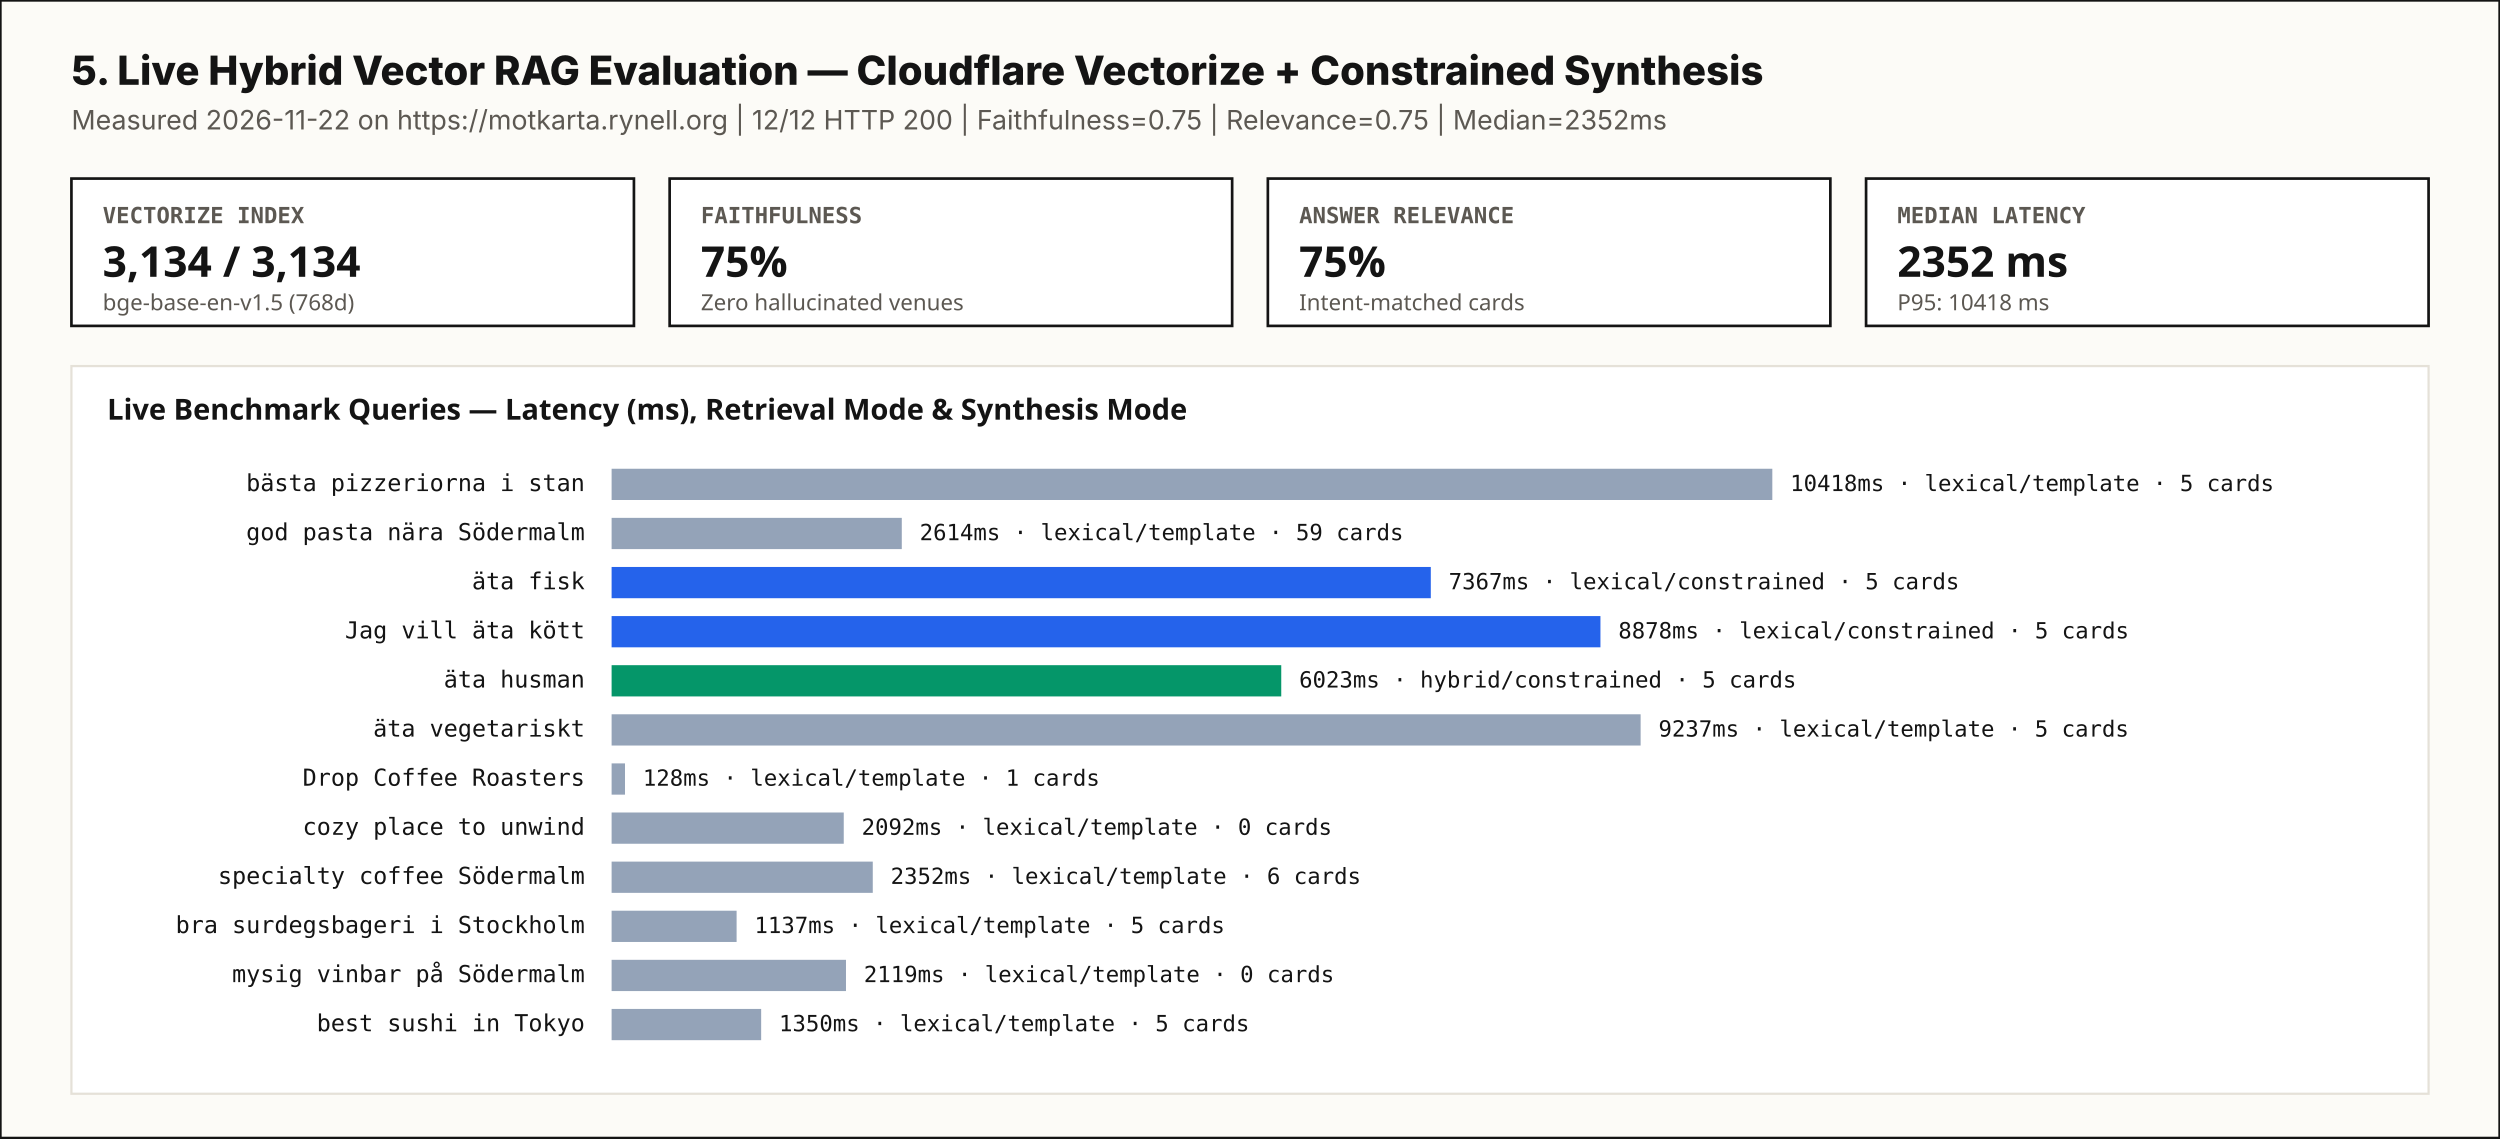
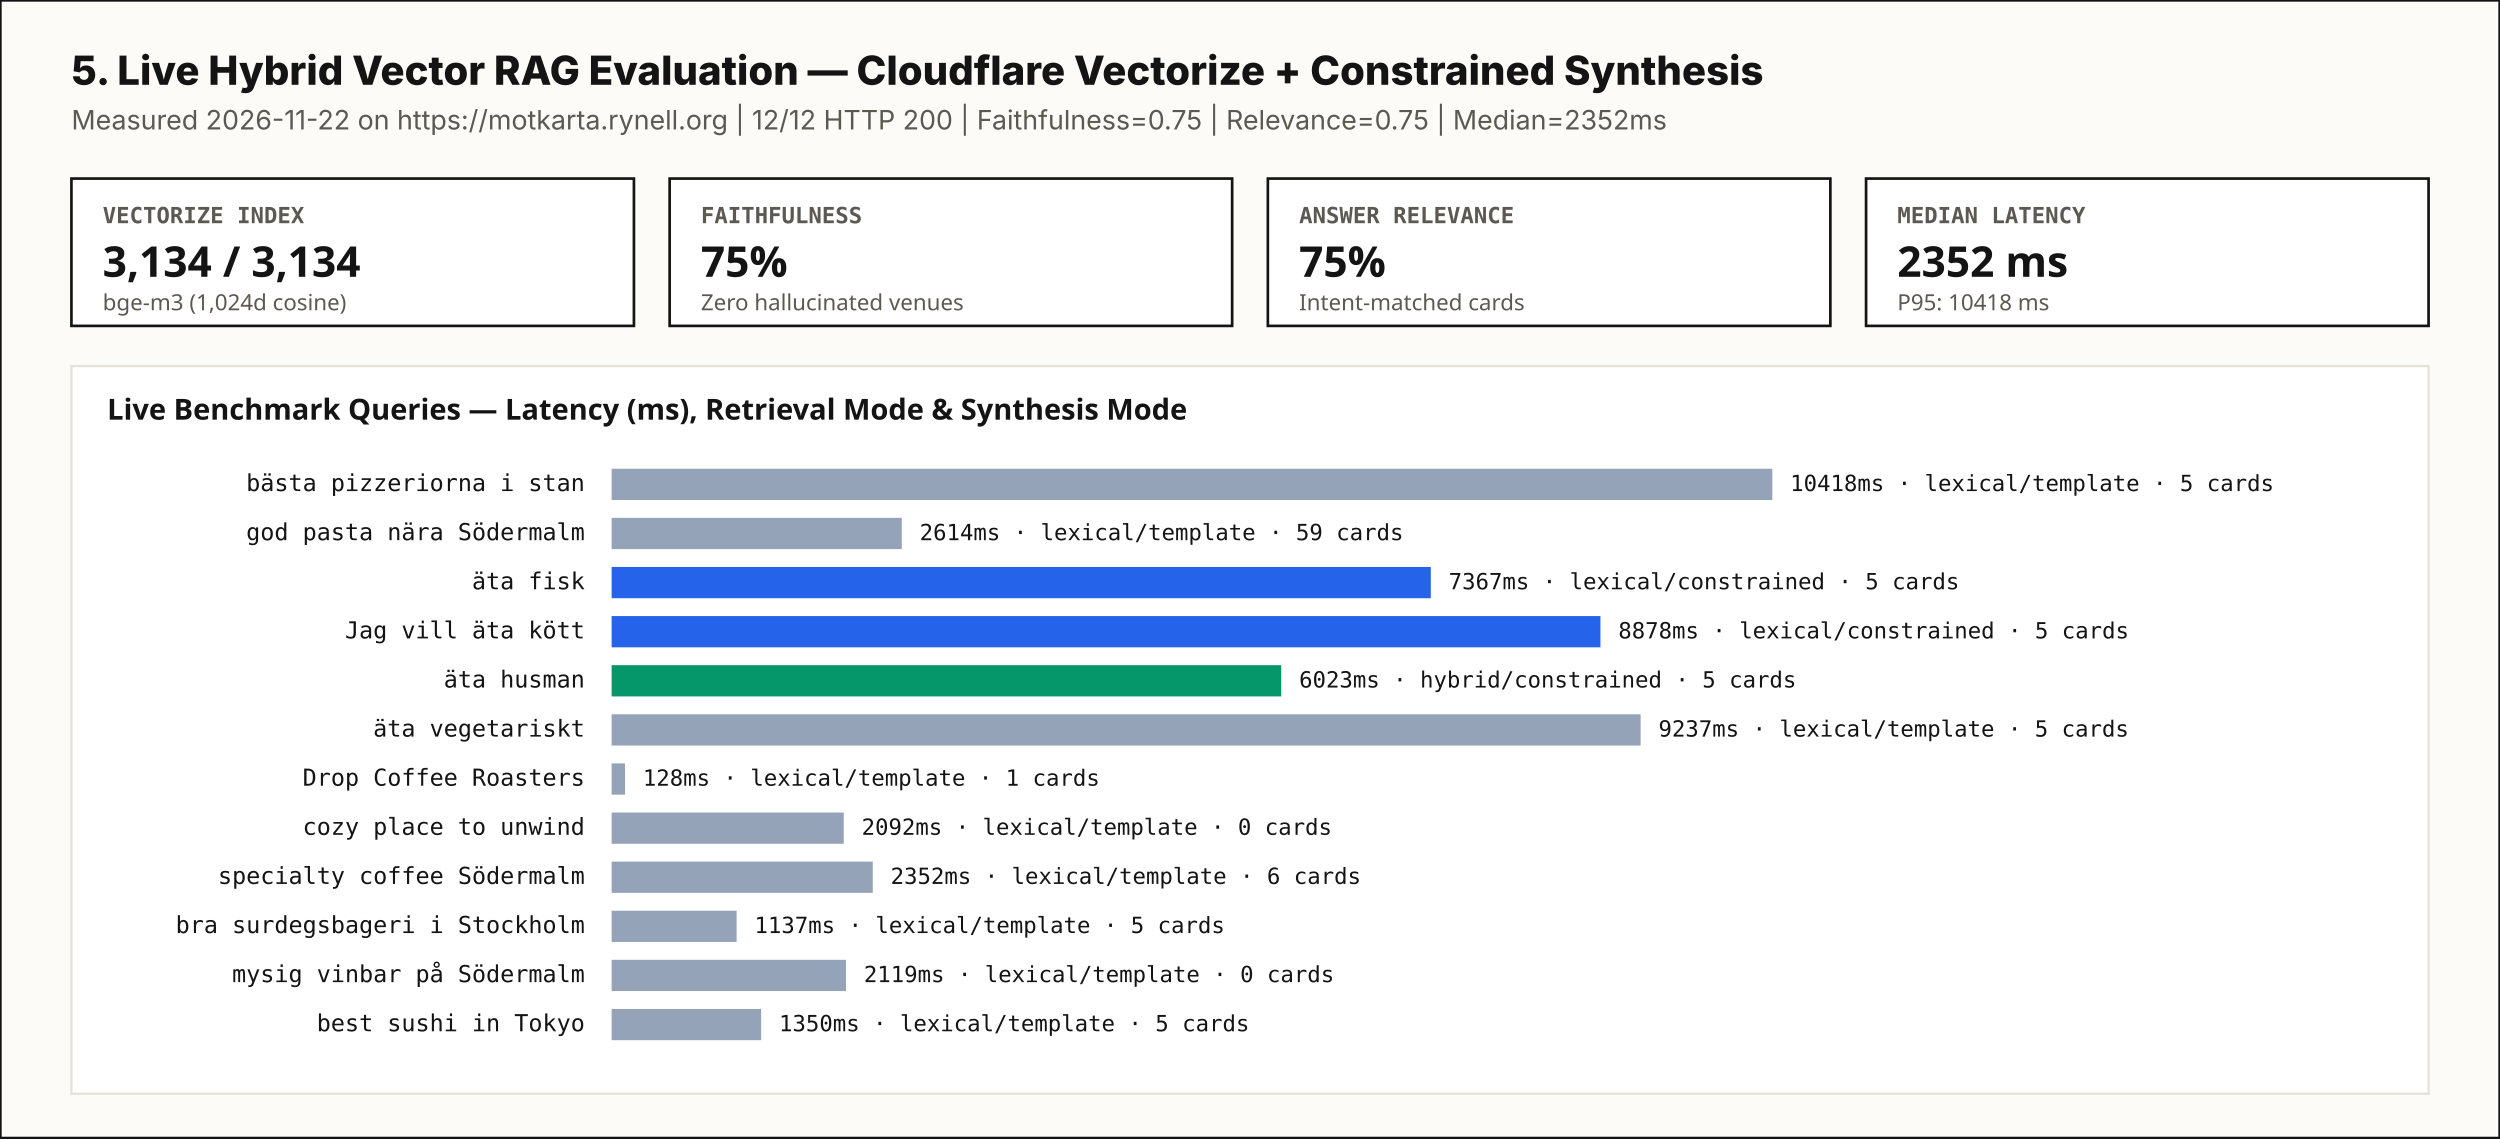
<svg xmlns="http://www.w3.org/2000/svg" viewBox="0 0 1120 510" width="1120" height="510" role="img" aria-label="5. Live Hybrid Vector RAG Evaluation — Cloudflare Vectorize + Constrained Synthesis">
  <rect width="1120" height="510" fill="#FCFBF7" stroke="#141414" stroke-width="1.5" />
  <text x="32" y="38" font-family="ui-sans-serif, system-ui, -apple-system, sans-serif" font-size="18" font-weight="800" fill="#141414">5. Live Hybrid Vector RAG Evaluation — Cloudflare Vectorize + Constrained Synthesis</text>
  <text x="32" y="58" font-family="ui-sans-serif, system-ui, -apple-system, sans-serif" font-size="12" fill="#5C5852">Measured 2026-11-22 on https://motkarta.rynell.org | 12/12 HTTP 200 | Faithfulness=0.75 | Relevance=0.75 | Median=2352ms</text>
  <rect x="32" y="80" width="252" height="66" fill="#FFFFFF" stroke="#141414" stroke-width="1.2" />
  <text x="46" y="100" font-family="ui-monospace, monospace" font-size="10" font-weight="700" fill="#5C5852">VECTORIZE INDEX</text>
  <text x="46" y="124" font-family="ui-sans-serif, sans-serif" font-size="19" font-weight="800" fill="#141414">3,134 / 3,134</text>
-   <text x="46" y="139" font-family="ui-sans-serif, sans-serif" font-size="10" fill="#5C5852">bge-base-en-v1.5 (768d)</text>
+   <text x="46" y="139" font-family="ui-sans-serif, sans-serif" font-size="10" fill="#5C5852">bge-m3 (1,024d cosine)</text>
  <rect x="300" y="80" width="252" height="66" fill="#FFFFFF" stroke="#141414" stroke-width="1.2" />
  <text x="314" y="100" font-family="ui-monospace, monospace" font-size="10" font-weight="700" fill="#5C5852">FAITHFULNESS</text>
  <text x="314" y="124" font-family="ui-sans-serif, sans-serif" font-size="19" font-weight="800" fill="#141414">75%</text>
  <text x="314" y="139" font-family="ui-sans-serif, sans-serif" font-size="10" fill="#5C5852">Zero hallucinated venues</text>
  <rect x="568" y="80" width="252" height="66" fill="#FFFFFF" stroke="#141414" stroke-width="1.2" />
  <text x="582" y="100" font-family="ui-monospace, monospace" font-size="10" font-weight="700" fill="#5C5852">ANSWER RELEVANCE</text>
  <text x="582" y="124" font-family="ui-sans-serif, sans-serif" font-size="19" font-weight="800" fill="#141414">75%</text>
  <text x="582" y="139" font-family="ui-sans-serif, sans-serif" font-size="10" fill="#5C5852">Intent-matched cards</text>
  <rect x="836" y="80" width="252" height="66" fill="#FFFFFF" stroke="#141414" stroke-width="1.2" />
  <text x="850" y="100" font-family="ui-monospace, monospace" font-size="10" font-weight="700" fill="#5C5852">MEDIAN LATENCY</text>
  <text x="850" y="124" font-family="ui-sans-serif, sans-serif" font-size="19" font-weight="800" fill="#141414">2352 ms</text>
  <text x="850" y="139" font-family="ui-sans-serif, sans-serif" font-size="10" fill="#5C5852">P95: 10418 ms</text>
  <rect x="32" y="164" width="1056" height="326" fill="#FFFFFF" stroke="#E5E1D8" />
  <text x="48" y="188" font-family="ui-sans-serif, sans-serif" font-size="13" font-weight="700" fill="#141414">Live Benchmark Queries — Latency (ms), Retrieval Mode &amp; Synthesis Mode</text>
  <text x="262" y="220" text-anchor="end" font-family="ui-monospace, monospace" font-size="10.5" fill="#141414">bästa pizzeriorna i stan</text>
  <rect x="274" y="210" width="520" height="14" fill="#94A3B8" />
  <text x="802" y="220" font-family="ui-monospace, monospace" font-size="10" fill="#141414">10418ms · lexical/template · 5 cards</text>
  <text x="262" y="242" text-anchor="end" font-family="ui-monospace, monospace" font-size="10.5" fill="#141414">god pasta nära Södermalm</text>
  <rect x="274" y="232" width="130" height="14" fill="#94A3B8" />
  <text x="412" y="242" font-family="ui-monospace, monospace" font-size="10" fill="#141414">2614ms · lexical/template · 59 cards</text>
  <text x="262" y="264" text-anchor="end" font-family="ui-monospace, monospace" font-size="10.5" fill="#141414">äta fisk</text>
  <rect x="274" y="254" width="367" height="14" fill="#2563EB" />
  <text x="649" y="264" font-family="ui-monospace, monospace" font-size="10" fill="#141414">7367ms · lexical/constrained · 5 cards</text>
  <text x="262" y="286" text-anchor="end" font-family="ui-monospace, monospace" font-size="10.5" fill="#141414">Jag vill äta kött</text>
  <rect x="274" y="276" width="443" height="14" fill="#2563EB" />
  <text x="725" y="286" font-family="ui-monospace, monospace" font-size="10" fill="#141414">8878ms · lexical/constrained · 5 cards</text>
  <text x="262" y="308" text-anchor="end" font-family="ui-monospace, monospace" font-size="10.5" fill="#141414">äta husman</text>
  <rect x="274" y="298" width="300" height="14" fill="#059669" />
  <text x="582" y="308" font-family="ui-monospace, monospace" font-size="10" fill="#141414">6023ms · hybrid/constrained · 5 cards</text>
  <text x="262" y="330" text-anchor="end" font-family="ui-monospace, monospace" font-size="10.5" fill="#141414">äta vegetariskt</text>
  <rect x="274" y="320" width="461" height="14" fill="#94A3B8" />
  <text x="743" y="330" font-family="ui-monospace, monospace" font-size="10" fill="#141414">9237ms · lexical/template · 5 cards</text>
  <text x="262" y="352" text-anchor="end" font-family="ui-monospace, monospace" font-size="10.5" fill="#141414">Drop Coffee Roasters</text>
  <rect x="274" y="342" width="6" height="14" fill="#94A3B8" />
  <text x="288" y="352" font-family="ui-monospace, monospace" font-size="10" fill="#141414">128ms · lexical/template · 1 cards</text>
  <text x="262" y="374" text-anchor="end" font-family="ui-monospace, monospace" font-size="10.5" fill="#141414">cozy place to unwind</text>
  <rect x="274" y="364" width="104" height="14" fill="#94A3B8" />
  <text x="386" y="374" font-family="ui-monospace, monospace" font-size="10" fill="#141414">2092ms · lexical/template · 0 cards</text>
  <text x="262" y="396" text-anchor="end" font-family="ui-monospace, monospace" font-size="10.5" fill="#141414">specialty coffee Södermalm</text>
  <rect x="274" y="386" width="117" height="14" fill="#94A3B8" />
  <text x="399" y="396" font-family="ui-monospace, monospace" font-size="10" fill="#141414">2352ms · lexical/template · 6 cards</text>
  <text x="262" y="418" text-anchor="end" font-family="ui-monospace, monospace" font-size="10.5" fill="#141414">bra surdegsbageri i Stockholm</text>
  <rect x="274" y="408" width="56" height="14" fill="#94A3B8" />
  <text x="338" y="418" font-family="ui-monospace, monospace" font-size="10" fill="#141414">1137ms · lexical/template · 5 cards</text>
  <text x="262" y="440" text-anchor="end" font-family="ui-monospace, monospace" font-size="10.5" fill="#141414">mysig vinbar på Södermalm</text>
  <rect x="274" y="430" width="105" height="14" fill="#94A3B8" />
  <text x="387" y="440" font-family="ui-monospace, monospace" font-size="10" fill="#141414">2119ms · lexical/template · 0 cards</text>
  <text x="262" y="462" text-anchor="end" font-family="ui-monospace, monospace" font-size="10.5" fill="#141414">best sushi in Tokyo</text>
  <rect x="274" y="452" width="67" height="14" fill="#94A3B8" />
  <text x="349" y="462" font-family="ui-monospace, monospace" font-size="10" fill="#141414">1350ms · lexical/template · 5 cards</text>
</svg>
